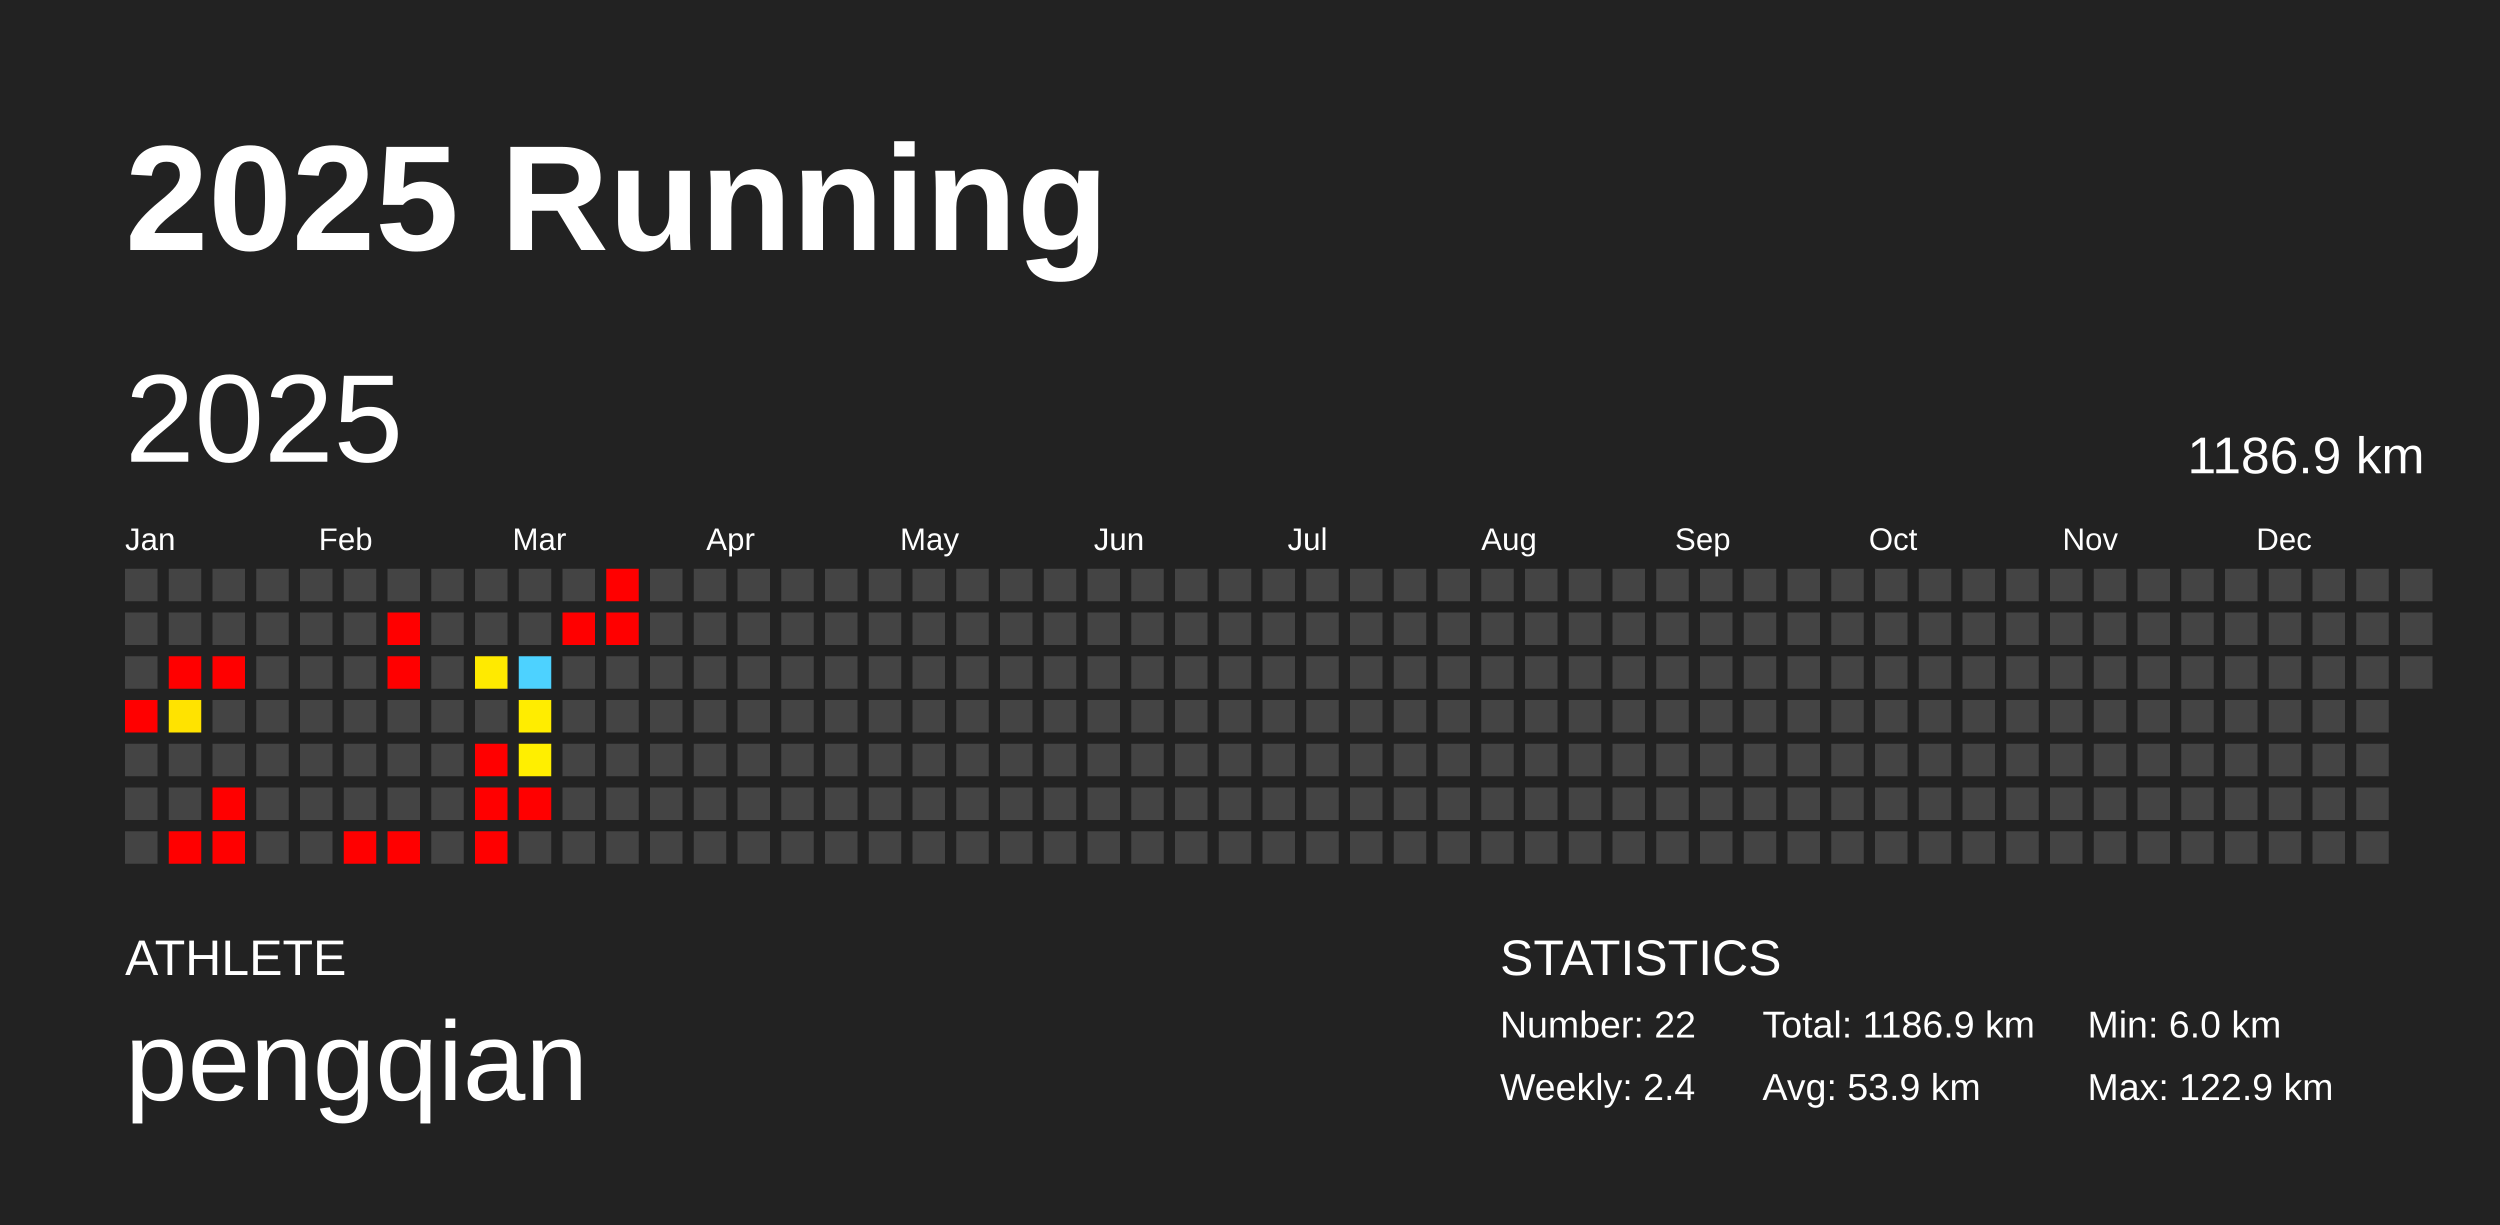
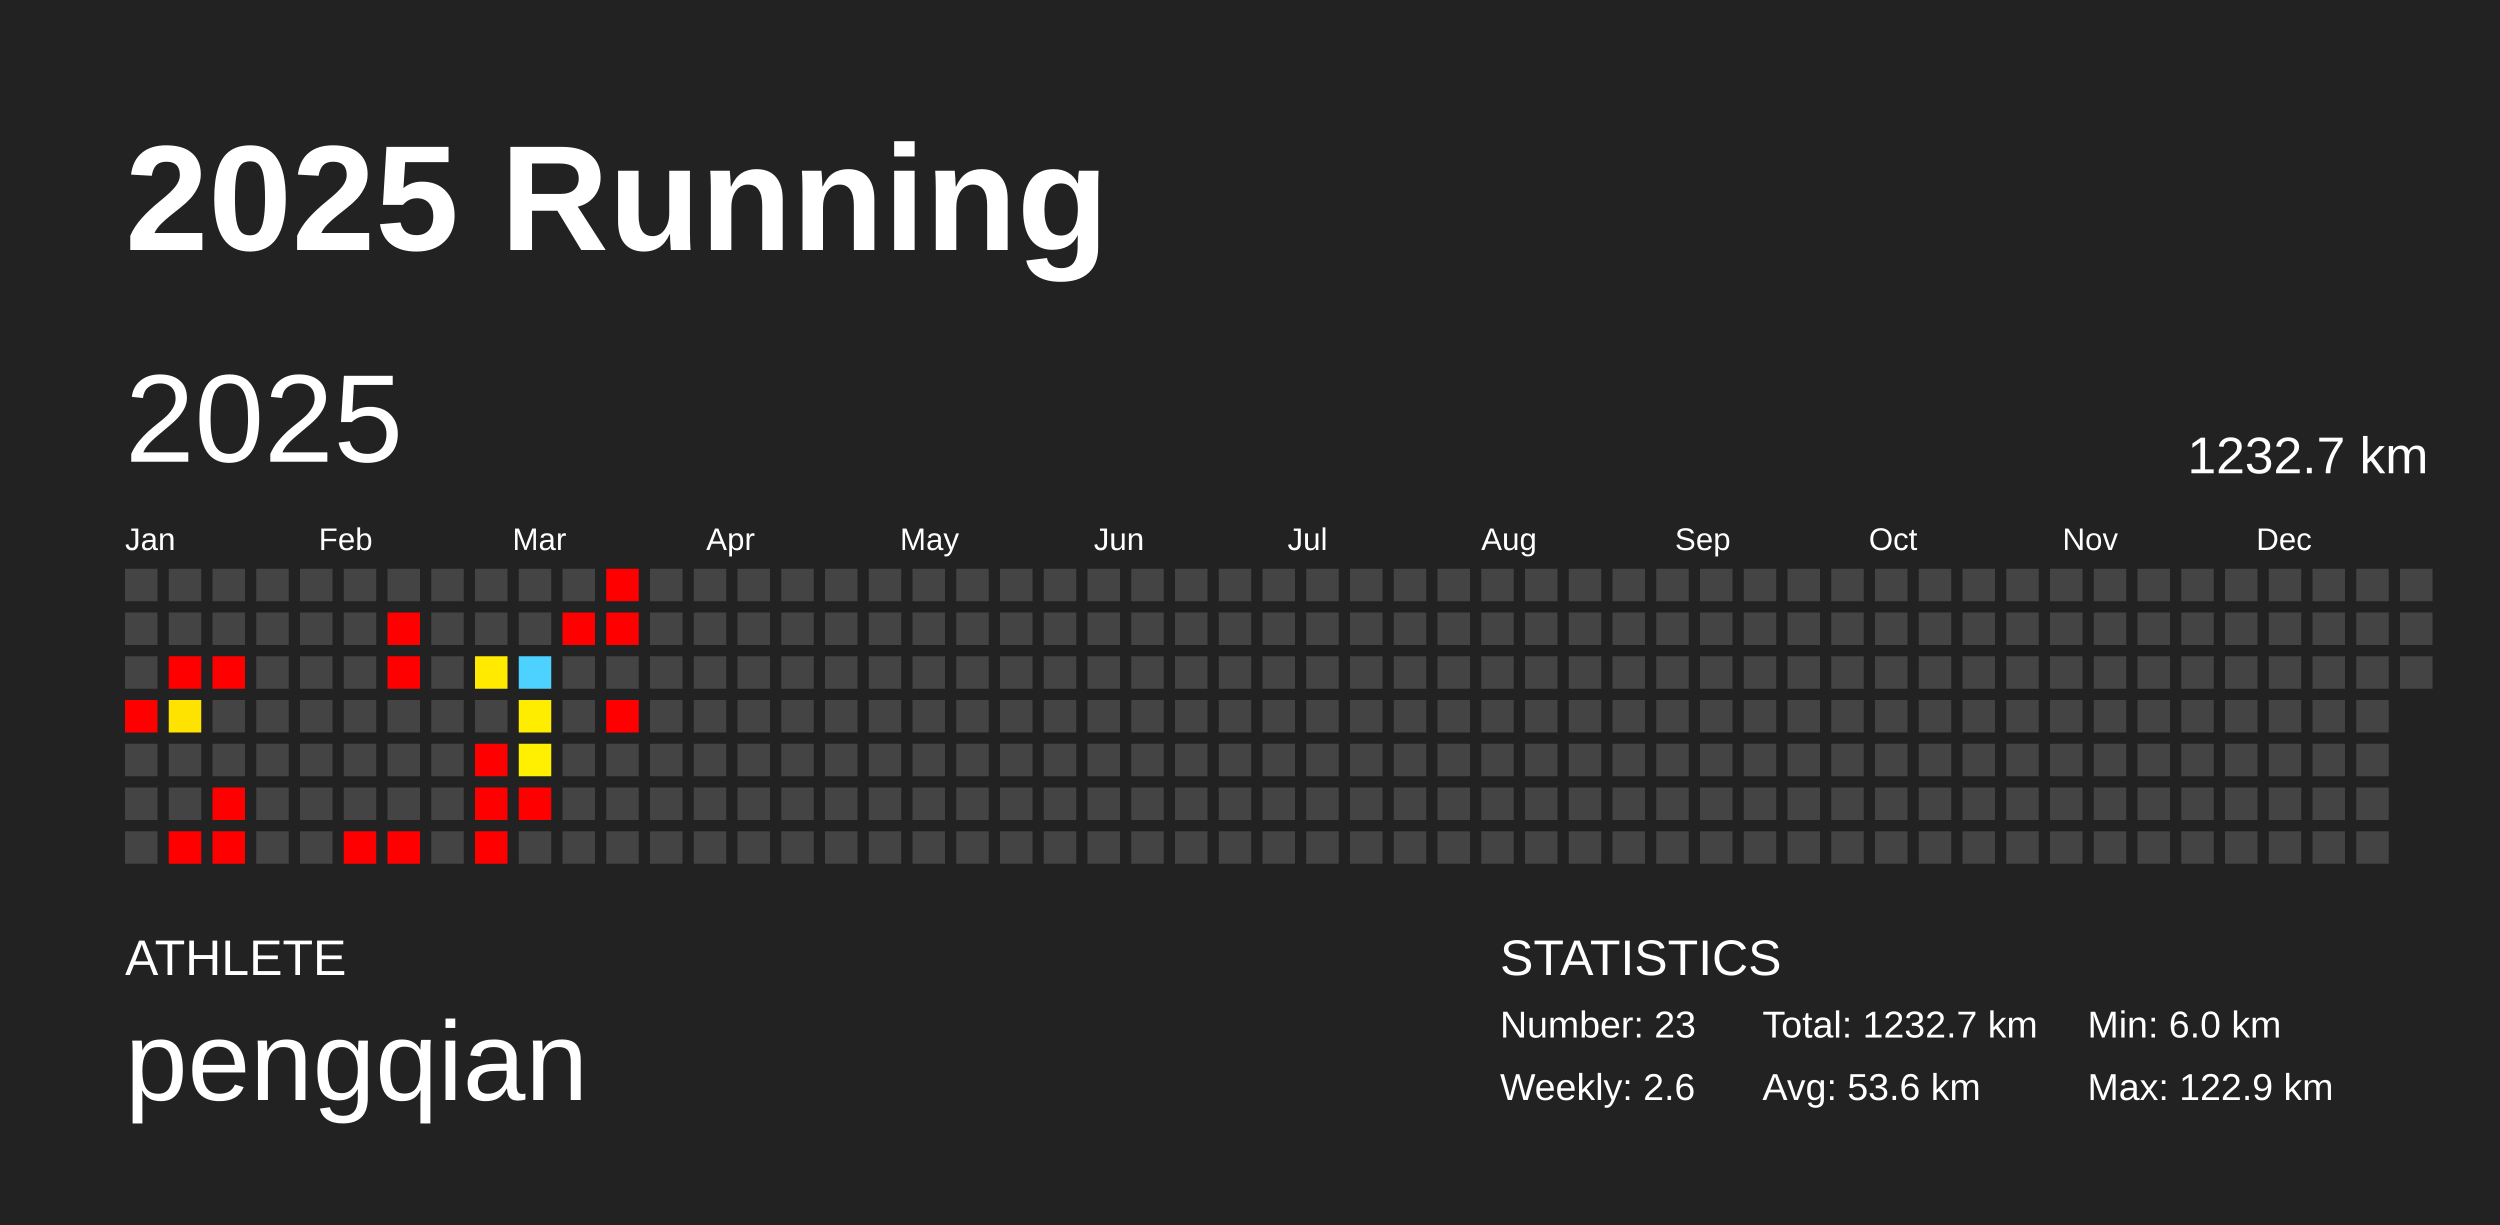
<svg xmlns="http://www.w3.org/2000/svg" baseProfile="full" height="98mm" version="1.1" viewBox="0,0,200,98" width="200mm">
  <defs />
  <rect fill="#222222" height="98" width="200" x="0" y="0" />
  <text fill="#FFFFFF" style="font-size:12px; font-family:Arial; font-weight:bold;" x="10" y="20">2025 Running</text>
  <text fill="#FFFFFF" style="font-size:4px; font-family:Arial" x="10" y="78">ATHLETE</text>
  <text fill="#FFFFFF" style="font-size:9px; font-family:Arial" x="10" y="88">pengqian</text>
  <text fill="#FFFFFF" style="font-size:4px; font-family:Arial" x="120" y="78">STATISTICS</text>
-   <text fill="#FFFFFF" style="font-size:3px; font-family:Arial" x="120" y="83">Number: 22</text>
-   <text fill="#FFFFFF" style="font-size:3px; font-family:Arial" x="120" y="88">Weekly: 2.4</text>
-   <text fill="#FFFFFF" style="font-size:3px; font-family:Arial" x="141" y="83">Total: 1186.9 km</text>
-   <text fill="#FFFFFF" style="font-size:3px; font-family:Arial" x="141" y="88">Avg: 53.9 km</text>
+   <text fill="#FFFFFF" style="font-size:3px; font-family:Arial" x="120" y="83">Number: 23</text>
+   <text fill="#FFFFFF" style="font-size:3px; font-family:Arial" x="120" y="88">Weekly: 2.6</text>
+   <text fill="#FFFFFF" style="font-size:3px; font-family:Arial" x="141" y="83">Total: 1232.7 km</text>
+   <text fill="#FFFFFF" style="font-size:3px; font-family:Arial" x="141" y="88">Avg: 53.6 km</text>
  <text fill="#FFFFFF" style="font-size:3px; font-family:Arial" x="167" y="83">Min: 6.0 km</text>
  <text fill="#FFFFFF" style="font-size:3px; font-family:Arial" x="167" y="88">Max: 122.9 km</text>
  <text dominant-baseline="hanging" fill="#FFFFFF" style="font-size:10.0px; font-family:Arial;" x="10" y="30">2025</text>
-   <text dominant-baseline="hanging" fill="#FFFFFF" style="font-size:4.125px; font-family:Arial;" x="175" y="35">1186.9 km</text>
+   <text dominant-baseline="hanging" fill="#FFFFFF" style="font-size:4.125px; font-family:Arial;" x="175" y="35">1232.7 km</text>
  <text fill="#FFFFFF" style="font-size:2.5px; font-family:Arial" x="10.0" y="44">Jan</text>
  <text fill="#FFFFFF" style="font-size:2.5px; font-family:Arial" x="25.5" y="44">Feb</text>
  <text fill="#FFFFFF" style="font-size:2.5px; font-family:Arial" x="41.0" y="44">Mar</text>
  <text fill="#FFFFFF" style="font-size:2.5px; font-family:Arial" x="56.5" y="44">Apr</text>
  <text fill="#FFFFFF" style="font-size:2.5px; font-family:Arial" x="72.0" y="44">May</text>
  <text fill="#FFFFFF" style="font-size:2.5px; font-family:Arial" x="87.5" y="44">Jun</text>
  <text fill="#FFFFFF" style="font-size:2.5px; font-family:Arial" x="103.0" y="44">Jul</text>
  <text fill="#FFFFFF" style="font-size:2.5px; font-family:Arial" x="118.5" y="44">Aug</text>
  <text fill="#FFFFFF" style="font-size:2.5px; font-family:Arial" x="134.0" y="44">Sep</text>
  <text fill="#FFFFFF" style="font-size:2.5px; font-family:Arial" x="149.5" y="44">Oct</text>
  <text fill="#FFFFFF" style="font-size:2.5px; font-family:Arial" x="165.0" y="44">Nov</text>
  <text fill="#FFFFFF" style="font-size:2.5px; font-family:Arial" x="180.5" y="44">Dec</text>
  <rect fill="#444444" height="2.6" width="2.6" x="10.0" y="45.5" />
  <rect fill="#444444" height="2.6" width="2.6" x="10.0" y="49.0" />
  <rect fill="#444444" height="2.6" width="2.6" x="10.0" y="52.5" />
  <rect fill="red" height="2.6" width="2.6" x="10.0" y="56.0" />
  <rect fill="#444444" height="2.6" width="2.6" x="10.0" y="59.5" />
  <rect fill="#444444" height="2.6" width="2.6" x="10.0" y="63.0" />
  <rect fill="#444444" height="2.6" width="2.6" x="10.0" y="66.5" />
  <rect fill="#444444" height="2.6" width="2.6" x="13.5" y="45.5" />
  <rect fill="#444444" height="2.6" width="2.6" x="13.5" y="49.0" />
  <rect fill="red" height="2.6" width="2.6" x="13.5" y="52.5" />
  <rect fill="#ffe300" height="2.6" width="2.6" x="13.5" y="56.0" />
  <rect fill="#444444" height="2.6" width="2.6" x="13.5" y="59.5" />
  <rect fill="#444444" height="2.6" width="2.6" x="13.5" y="63.0" />
  <rect fill="red" height="2.6" width="2.6" x="13.5" y="66.5" />
  <rect fill="#444444" height="2.6" width="2.6" x="17.0" y="45.5" />
  <rect fill="#444444" height="2.6" width="2.6" x="17.0" y="49.0" />
  <rect fill="red" height="2.6" width="2.6" x="17.0" y="52.5" />
  <rect fill="#444444" height="2.6" width="2.6" x="17.0" y="56.0" />
  <rect fill="#444444" height="2.6" width="2.6" x="17.0" y="59.5" />
  <rect fill="red" height="2.6" width="2.6" x="17.0" y="63.0" />
  <rect fill="red" height="2.6" width="2.6" x="17.0" y="66.5" />
  <rect fill="#444444" height="2.6" width="2.6" x="20.5" y="45.5" />
  <rect fill="#444444" height="2.6" width="2.6" x="20.5" y="49.0" />
  <rect fill="#444444" height="2.6" width="2.6" x="20.5" y="52.5" />
  <rect fill="#444444" height="2.6" width="2.6" x="20.5" y="56.0" />
  <rect fill="#444444" height="2.6" width="2.6" x="20.5" y="59.5" />
  <rect fill="#444444" height="2.6" width="2.6" x="20.5" y="63.0" />
  <rect fill="#444444" height="2.6" width="2.6" x="20.5" y="66.5" />
  <rect fill="#444444" height="2.6" width="2.6" x="24.0" y="45.5" />
  <rect fill="#444444" height="2.6" width="2.6" x="24.0" y="49.0" />
  <rect fill="#444444" height="2.6" width="2.6" x="24.0" y="52.5" />
  <rect fill="#444444" height="2.6" width="2.6" x="24.0" y="56.0" />
  <rect fill="#444444" height="2.6" width="2.6" x="24.0" y="59.5" />
  <rect fill="#444444" height="2.6" width="2.6" x="24.0" y="63.0" />
  <rect fill="#444444" height="2.6" width="2.6" x="24.0" y="66.5" />
  <rect fill="#444444" height="2.6" width="2.6" x="27.5" y="45.5" />
  <rect fill="#444444" height="2.6" width="2.6" x="27.5" y="49.0" />
  <rect fill="#444444" height="2.6" width="2.6" x="27.5" y="52.5" />
  <rect fill="#444444" height="2.6" width="2.6" x="27.5" y="56.0" />
  <rect fill="#444444" height="2.6" width="2.6" x="27.5" y="59.5" />
  <rect fill="#444444" height="2.6" width="2.6" x="27.5" y="63.0" />
  <rect fill="red" height="2.6" width="2.6" x="27.5" y="66.5" />
  <rect fill="#444444" height="2.6" width="2.6" x="31.0" y="45.5" />
  <rect fill="red" height="2.6" width="2.6" x="31.0" y="49.0" />
  <rect fill="red" height="2.6" width="2.6" x="31.0" y="52.5" />
  <rect fill="#444444" height="2.6" width="2.6" x="31.0" y="56.0" />
  <rect fill="#444444" height="2.6" width="2.6" x="31.0" y="59.5" />
  <rect fill="#444444" height="2.6" width="2.6" x="31.0" y="63.0" />
  <rect fill="red" height="2.6" width="2.6" x="31.0" y="66.5" />
  <rect fill="#444444" height="2.6" width="2.6" x="34.5" y="45.5" />
  <rect fill="#444444" height="2.6" width="2.6" x="34.5" y="49.0" />
  <rect fill="#444444" height="2.6" width="2.6" x="34.5" y="52.5" />
  <rect fill="#444444" height="2.6" width="2.6" x="34.5" y="56.0" />
  <rect fill="#444444" height="2.6" width="2.6" x="34.5" y="59.5" />
  <rect fill="#444444" height="2.6" width="2.6" x="34.5" y="63.0" />
  <rect fill="#444444" height="2.6" width="2.6" x="34.5" y="66.5" />
  <rect fill="#444444" height="2.6" width="2.6" x="38.0" y="45.5" />
  <rect fill="#444444" height="2.6" width="2.6" x="38.0" y="49.0" />
  <rect fill="#ffea00" height="2.6" width="2.6" x="38.0" y="52.5" />
  <rect fill="#444444" height="2.6" width="2.6" x="38.0" y="56.0" />
  <rect fill="red" height="2.6" width="2.6" x="38.0" y="59.5" />
  <rect fill="red" height="2.6" width="2.6" x="38.0" y="63.0" />
  <rect fill="red" height="2.6" width="2.6" x="38.0" y="66.5" />
  <rect fill="#444444" height="2.6" width="2.6" x="41.5" y="45.5" />
  <rect fill="#444444" height="2.6" width="2.6" x="41.5" y="49.0" />
  <rect fill="#4dd2ff" height="2.6" width="2.6" x="41.5" y="52.5" />
  <rect fill="#ffed00" height="2.6" width="2.6" x="41.5" y="56.0" />
  <rect fill="#ffef00" height="2.6" width="2.6" x="41.5" y="59.5" />
  <rect fill="red" height="2.6" width="2.6" x="41.5" y="63.0" />
  <rect fill="#444444" height="2.6" width="2.6" x="41.5" y="66.5" />
  <rect fill="#444444" height="2.6" width="2.6" x="45.0" y="45.5" />
  <rect fill="red" height="2.6" width="2.6" x="45.0" y="49.0" />
  <rect fill="#444444" height="2.6" width="2.6" x="45.0" y="52.5" />
  <rect fill="#444444" height="2.6" width="2.6" x="45.0" y="56.0" />
  <rect fill="#444444" height="2.6" width="2.6" x="45.0" y="59.5" />
  <rect fill="#444444" height="2.6" width="2.6" x="45.0" y="63.0" />
  <rect fill="#444444" height="2.6" width="2.6" x="45.0" y="66.5" />
  <rect fill="red" height="2.6" width="2.6" x="48.5" y="45.5" />
  <rect fill="red" height="2.6" width="2.6" x="48.5" y="49.0" />
  <rect fill="#444444" height="2.6" width="2.6" x="48.5" y="52.5" />
-   <rect fill="#444444" height="2.6" width="2.6" x="48.5" y="56.0" />
+   <rect fill="red" height="2.6" width="2.6" x="48.5" y="56.0" />
  <rect fill="#444444" height="2.6" width="2.6" x="48.5" y="59.5" />
  <rect fill="#444444" height="2.6" width="2.6" x="48.5" y="63.0" />
  <rect fill="#444444" height="2.6" width="2.6" x="48.5" y="66.5" />
  <rect fill="#444444" height="2.6" width="2.6" x="52.0" y="45.5" />
  <rect fill="#444444" height="2.6" width="2.6" x="52.0" y="49.0" />
  <rect fill="#444444" height="2.6" width="2.6" x="52.0" y="52.5" />
  <rect fill="#444444" height="2.6" width="2.6" x="52.0" y="56.0" />
  <rect fill="#444444" height="2.6" width="2.6" x="52.0" y="59.5" />
  <rect fill="#444444" height="2.6" width="2.6" x="52.0" y="63.0" />
  <rect fill="#444444" height="2.6" width="2.6" x="52.0" y="66.5" />
  <rect fill="#444444" height="2.6" width="2.6" x="55.5" y="45.5" />
  <rect fill="#444444" height="2.6" width="2.6" x="55.5" y="49.0" />
  <rect fill="#444444" height="2.6" width="2.6" x="55.5" y="52.5" />
  <rect fill="#444444" height="2.6" width="2.6" x="55.5" y="56.0" />
  <rect fill="#444444" height="2.6" width="2.6" x="55.5" y="59.5" />
  <rect fill="#444444" height="2.6" width="2.6" x="55.5" y="63.0" />
  <rect fill="#444444" height="2.6" width="2.6" x="55.5" y="66.5" />
  <rect fill="#444444" height="2.6" width="2.6" x="59.0" y="45.5" />
  <rect fill="#444444" height="2.6" width="2.6" x="59.0" y="49.0" />
  <rect fill="#444444" height="2.6" width="2.6" x="59.0" y="52.5" />
  <rect fill="#444444" height="2.6" width="2.6" x="59.0" y="56.0" />
  <rect fill="#444444" height="2.6" width="2.6" x="59.0" y="59.5" />
  <rect fill="#444444" height="2.6" width="2.6" x="59.0" y="63.0" />
  <rect fill="#444444" height="2.6" width="2.6" x="59.0" y="66.5" />
  <rect fill="#444444" height="2.6" width="2.6" x="62.5" y="45.5" />
  <rect fill="#444444" height="2.6" width="2.6" x="62.5" y="49.0" />
  <rect fill="#444444" height="2.6" width="2.6" x="62.5" y="52.5" />
  <rect fill="#444444" height="2.6" width="2.6" x="62.5" y="56.0" />
  <rect fill="#444444" height="2.6" width="2.6" x="62.5" y="59.5" />
  <rect fill="#444444" height="2.6" width="2.6" x="62.5" y="63.0" />
  <rect fill="#444444" height="2.6" width="2.6" x="62.5" y="66.5" />
  <rect fill="#444444" height="2.6" width="2.6" x="66.0" y="45.5" />
  <rect fill="#444444" height="2.6" width="2.6" x="66.0" y="49.0" />
  <rect fill="#444444" height="2.6" width="2.6" x="66.0" y="52.5" />
  <rect fill="#444444" height="2.6" width="2.6" x="66.0" y="56.0" />
  <rect fill="#444444" height="2.6" width="2.6" x="66.0" y="59.5" />
  <rect fill="#444444" height="2.6" width="2.6" x="66.0" y="63.0" />
  <rect fill="#444444" height="2.6" width="2.6" x="66.0" y="66.5" />
  <rect fill="#444444" height="2.6" width="2.6" x="69.5" y="45.5" />
  <rect fill="#444444" height="2.6" width="2.6" x="69.5" y="49.0" />
  <rect fill="#444444" height="2.6" width="2.6" x="69.5" y="52.5" />
  <rect fill="#444444" height="2.6" width="2.6" x="69.5" y="56.0" />
  <rect fill="#444444" height="2.6" width="2.6" x="69.5" y="59.5" />
  <rect fill="#444444" height="2.6" width="2.6" x="69.5" y="63.0" />
  <rect fill="#444444" height="2.6" width="2.6" x="69.5" y="66.5" />
  <rect fill="#444444" height="2.6" width="2.6" x="73.0" y="45.5" />
  <rect fill="#444444" height="2.6" width="2.6" x="73.0" y="49.0" />
  <rect fill="#444444" height="2.6" width="2.6" x="73.0" y="52.5" />
  <rect fill="#444444" height="2.6" width="2.6" x="73.0" y="56.0" />
  <rect fill="#444444" height="2.6" width="2.6" x="73.0" y="59.5" />
  <rect fill="#444444" height="2.6" width="2.6" x="73.0" y="63.0" />
  <rect fill="#444444" height="2.6" width="2.6" x="73.0" y="66.5" />
  <rect fill="#444444" height="2.6" width="2.6" x="76.5" y="45.5" />
  <rect fill="#444444" height="2.6" width="2.6" x="76.5" y="49.0" />
  <rect fill="#444444" height="2.6" width="2.6" x="76.5" y="52.5" />
  <rect fill="#444444" height="2.6" width="2.6" x="76.5" y="56.0" />
  <rect fill="#444444" height="2.6" width="2.6" x="76.5" y="59.5" />
  <rect fill="#444444" height="2.6" width="2.6" x="76.5" y="63.0" />
  <rect fill="#444444" height="2.6" width="2.6" x="76.5" y="66.5" />
  <rect fill="#444444" height="2.6" width="2.6" x="80.0" y="45.5" />
  <rect fill="#444444" height="2.6" width="2.6" x="80.0" y="49.0" />
  <rect fill="#444444" height="2.6" width="2.6" x="80.0" y="52.5" />
  <rect fill="#444444" height="2.6" width="2.6" x="80.0" y="56.0" />
  <rect fill="#444444" height="2.6" width="2.6" x="80.0" y="59.5" />
  <rect fill="#444444" height="2.6" width="2.6" x="80.0" y="63.0" />
  <rect fill="#444444" height="2.6" width="2.6" x="80.0" y="66.5" />
  <rect fill="#444444" height="2.6" width="2.6" x="83.5" y="45.5" />
  <rect fill="#444444" height="2.6" width="2.6" x="83.5" y="49.0" />
  <rect fill="#444444" height="2.6" width="2.6" x="83.5" y="52.5" />
  <rect fill="#444444" height="2.6" width="2.6" x="83.5" y="56.0" />
  <rect fill="#444444" height="2.6" width="2.6" x="83.5" y="59.5" />
  <rect fill="#444444" height="2.6" width="2.6" x="83.5" y="63.0" />
  <rect fill="#444444" height="2.6" width="2.6" x="83.5" y="66.5" />
  <rect fill="#444444" height="2.6" width="2.6" x="87.0" y="45.5" />
  <rect fill="#444444" height="2.6" width="2.6" x="87.0" y="49.0" />
  <rect fill="#444444" height="2.6" width="2.6" x="87.0" y="52.5" />
  <rect fill="#444444" height="2.6" width="2.6" x="87.0" y="56.0" />
  <rect fill="#444444" height="2.6" width="2.6" x="87.0" y="59.5" />
  <rect fill="#444444" height="2.6" width="2.6" x="87.0" y="63.0" />
  <rect fill="#444444" height="2.6" width="2.6" x="87.0" y="66.5" />
  <rect fill="#444444" height="2.6" width="2.6" x="90.5" y="45.5" />
  <rect fill="#444444" height="2.6" width="2.6" x="90.5" y="49.0" />
  <rect fill="#444444" height="2.6" width="2.6" x="90.5" y="52.5" />
  <rect fill="#444444" height="2.6" width="2.6" x="90.5" y="56.0" />
  <rect fill="#444444" height="2.6" width="2.6" x="90.5" y="59.5" />
  <rect fill="#444444" height="2.6" width="2.6" x="90.5" y="63.0" />
  <rect fill="#444444" height="2.6" width="2.6" x="90.5" y="66.5" />
  <rect fill="#444444" height="2.6" width="2.6" x="94.0" y="45.5" />
  <rect fill="#444444" height="2.6" width="2.6" x="94.0" y="49.0" />
  <rect fill="#444444" height="2.6" width="2.6" x="94.0" y="52.5" />
  <rect fill="#444444" height="2.6" width="2.6" x="94.0" y="56.0" />
  <rect fill="#444444" height="2.6" width="2.6" x="94.0" y="59.5" />
  <rect fill="#444444" height="2.6" width="2.6" x="94.0" y="63.0" />
  <rect fill="#444444" height="2.6" width="2.6" x="94.0" y="66.5" />
  <rect fill="#444444" height="2.6" width="2.6" x="97.5" y="45.5" />
  <rect fill="#444444" height="2.6" width="2.6" x="97.5" y="49.0" />
  <rect fill="#444444" height="2.6" width="2.6" x="97.5" y="52.5" />
  <rect fill="#444444" height="2.6" width="2.6" x="97.5" y="56.0" />
  <rect fill="#444444" height="2.6" width="2.6" x="97.5" y="59.5" />
  <rect fill="#444444" height="2.6" width="2.6" x="97.5" y="63.0" />
  <rect fill="#444444" height="2.6" width="2.6" x="97.5" y="66.5" />
  <rect fill="#444444" height="2.6" width="2.6" x="101.0" y="45.5" />
  <rect fill="#444444" height="2.6" width="2.6" x="101.0" y="49.0" />
  <rect fill="#444444" height="2.6" width="2.6" x="101.0" y="52.5" />
  <rect fill="#444444" height="2.6" width="2.6" x="101.0" y="56.0" />
  <rect fill="#444444" height="2.6" width="2.6" x="101.0" y="59.5" />
  <rect fill="#444444" height="2.6" width="2.6" x="101.0" y="63.0" />
  <rect fill="#444444" height="2.6" width="2.6" x="101.0" y="66.5" />
  <rect fill="#444444" height="2.6" width="2.6" x="104.5" y="45.5" />
  <rect fill="#444444" height="2.6" width="2.6" x="104.5" y="49.0" />
  <rect fill="#444444" height="2.6" width="2.6" x="104.5" y="52.5" />
  <rect fill="#444444" height="2.6" width="2.6" x="104.5" y="56.0" />
  <rect fill="#444444" height="2.6" width="2.6" x="104.5" y="59.5" />
  <rect fill="#444444" height="2.6" width="2.6" x="104.5" y="63.0" />
  <rect fill="#444444" height="2.6" width="2.6" x="104.5" y="66.5" />
  <rect fill="#444444" height="2.6" width="2.6" x="108.0" y="45.5" />
  <rect fill="#444444" height="2.6" width="2.6" x="108.0" y="49.0" />
  <rect fill="#444444" height="2.6" width="2.6" x="108.0" y="52.5" />
  <rect fill="#444444" height="2.6" width="2.6" x="108.0" y="56.0" />
  <rect fill="#444444" height="2.6" width="2.6" x="108.0" y="59.5" />
  <rect fill="#444444" height="2.6" width="2.6" x="108.0" y="63.0" />
  <rect fill="#444444" height="2.6" width="2.6" x="108.0" y="66.5" />
  <rect fill="#444444" height="2.6" width="2.6" x="111.5" y="45.5" />
  <rect fill="#444444" height="2.6" width="2.6" x="111.5" y="49.0" />
  <rect fill="#444444" height="2.6" width="2.6" x="111.5" y="52.5" />
  <rect fill="#444444" height="2.6" width="2.6" x="111.5" y="56.0" />
  <rect fill="#444444" height="2.6" width="2.6" x="111.5" y="59.5" />
  <rect fill="#444444" height="2.6" width="2.6" x="111.5" y="63.0" />
  <rect fill="#444444" height="2.6" width="2.6" x="111.5" y="66.5" />
  <rect fill="#444444" height="2.6" width="2.6" x="115.0" y="45.5" />
  <rect fill="#444444" height="2.6" width="2.6" x="115.0" y="49.0" />
  <rect fill="#444444" height="2.6" width="2.6" x="115.0" y="52.5" />
  <rect fill="#444444" height="2.6" width="2.6" x="115.0" y="56.0" />
  <rect fill="#444444" height="2.6" width="2.6" x="115.0" y="59.5" />
  <rect fill="#444444" height="2.6" width="2.6" x="115.0" y="63.0" />
  <rect fill="#444444" height="2.6" width="2.6" x="115.0" y="66.5" />
  <rect fill="#444444" height="2.6" width="2.6" x="118.5" y="45.5" />
  <rect fill="#444444" height="2.6" width="2.6" x="118.5" y="49.0" />
  <rect fill="#444444" height="2.6" width="2.6" x="118.5" y="52.5" />
  <rect fill="#444444" height="2.6" width="2.6" x="118.5" y="56.0" />
  <rect fill="#444444" height="2.6" width="2.6" x="118.5" y="59.5" />
  <rect fill="#444444" height="2.6" width="2.6" x="118.5" y="63.0" />
  <rect fill="#444444" height="2.6" width="2.6" x="118.5" y="66.5" />
  <rect fill="#444444" height="2.6" width="2.6" x="122.0" y="45.5" />
  <rect fill="#444444" height="2.6" width="2.6" x="122.0" y="49.0" />
  <rect fill="#444444" height="2.6" width="2.6" x="122.0" y="52.5" />
  <rect fill="#444444" height="2.6" width="2.6" x="122.0" y="56.0" />
  <rect fill="#444444" height="2.6" width="2.6" x="122.0" y="59.5" />
  <rect fill="#444444" height="2.6" width="2.6" x="122.0" y="63.0" />
  <rect fill="#444444" height="2.6" width="2.6" x="122.0" y="66.5" />
  <rect fill="#444444" height="2.6" width="2.6" x="125.5" y="45.5" />
  <rect fill="#444444" height="2.6" width="2.6" x="125.5" y="49.0" />
  <rect fill="#444444" height="2.6" width="2.6" x="125.5" y="52.5" />
  <rect fill="#444444" height="2.6" width="2.6" x="125.5" y="56.0" />
  <rect fill="#444444" height="2.6" width="2.6" x="125.5" y="59.5" />
  <rect fill="#444444" height="2.6" width="2.6" x="125.5" y="63.0" />
  <rect fill="#444444" height="2.6" width="2.6" x="125.5" y="66.5" />
  <rect fill="#444444" height="2.6" width="2.6" x="129.0" y="45.5" />
  <rect fill="#444444" height="2.6" width="2.6" x="129.0" y="49.0" />
  <rect fill="#444444" height="2.6" width="2.6" x="129.0" y="52.5" />
  <rect fill="#444444" height="2.6" width="2.6" x="129.0" y="56.0" />
  <rect fill="#444444" height="2.6" width="2.6" x="129.0" y="59.5" />
  <rect fill="#444444" height="2.6" width="2.6" x="129.0" y="63.0" />
  <rect fill="#444444" height="2.6" width="2.6" x="129.0" y="66.5" />
  <rect fill="#444444" height="2.6" width="2.6" x="132.5" y="45.5" />
  <rect fill="#444444" height="2.6" width="2.6" x="132.5" y="49.0" />
  <rect fill="#444444" height="2.6" width="2.6" x="132.5" y="52.5" />
  <rect fill="#444444" height="2.6" width="2.6" x="132.5" y="56.0" />
  <rect fill="#444444" height="2.6" width="2.6" x="132.5" y="59.5" />
  <rect fill="#444444" height="2.6" width="2.6" x="132.5" y="63.0" />
  <rect fill="#444444" height="2.6" width="2.6" x="132.5" y="66.5" />
  <rect fill="#444444" height="2.6" width="2.6" x="136.0" y="45.5" />
  <rect fill="#444444" height="2.6" width="2.6" x="136.0" y="49.0" />
  <rect fill="#444444" height="2.6" width="2.6" x="136.0" y="52.5" />
  <rect fill="#444444" height="2.6" width="2.6" x="136.0" y="56.0" />
  <rect fill="#444444" height="2.6" width="2.6" x="136.0" y="59.5" />
  <rect fill="#444444" height="2.6" width="2.6" x="136.0" y="63.0" />
  <rect fill="#444444" height="2.6" width="2.6" x="136.0" y="66.5" />
  <rect fill="#444444" height="2.6" width="2.6" x="139.5" y="45.5" />
  <rect fill="#444444" height="2.6" width="2.6" x="139.5" y="49.0" />
  <rect fill="#444444" height="2.6" width="2.6" x="139.5" y="52.5" />
  <rect fill="#444444" height="2.6" width="2.6" x="139.5" y="56.0" />
  <rect fill="#444444" height="2.6" width="2.6" x="139.5" y="59.5" />
  <rect fill="#444444" height="2.6" width="2.6" x="139.5" y="63.0" />
  <rect fill="#444444" height="2.6" width="2.6" x="139.5" y="66.5" />
  <rect fill="#444444" height="2.6" width="2.6" x="143.0" y="45.5" />
  <rect fill="#444444" height="2.6" width="2.6" x="143.0" y="49.0" />
  <rect fill="#444444" height="2.6" width="2.6" x="143.0" y="52.5" />
  <rect fill="#444444" height="2.6" width="2.6" x="143.0" y="56.0" />
  <rect fill="#444444" height="2.6" width="2.6" x="143.0" y="59.5" />
  <rect fill="#444444" height="2.6" width="2.6" x="143.0" y="63.0" />
  <rect fill="#444444" height="2.6" width="2.6" x="143.0" y="66.5" />
  <rect fill="#444444" height="2.6" width="2.6" x="146.5" y="45.5" />
  <rect fill="#444444" height="2.6" width="2.6" x="146.5" y="49.0" />
  <rect fill="#444444" height="2.6" width="2.6" x="146.5" y="52.5" />
  <rect fill="#444444" height="2.6" width="2.6" x="146.5" y="56.0" />
  <rect fill="#444444" height="2.6" width="2.6" x="146.5" y="59.5" />
  <rect fill="#444444" height="2.6" width="2.6" x="146.5" y="63.0" />
  <rect fill="#444444" height="2.6" width="2.6" x="146.5" y="66.5" />
  <rect fill="#444444" height="2.6" width="2.6" x="150.0" y="45.5" />
  <rect fill="#444444" height="2.6" width="2.6" x="150.0" y="49.0" />
  <rect fill="#444444" height="2.6" width="2.6" x="150.0" y="52.5" />
  <rect fill="#444444" height="2.6" width="2.6" x="150.0" y="56.0" />
  <rect fill="#444444" height="2.6" width="2.6" x="150.0" y="59.5" />
  <rect fill="#444444" height="2.6" width="2.6" x="150.0" y="63.0" />
  <rect fill="#444444" height="2.6" width="2.6" x="150.0" y="66.5" />
  <rect fill="#444444" height="2.6" width="2.6" x="153.5" y="45.5" />
  <rect fill="#444444" height="2.6" width="2.6" x="153.5" y="49.0" />
  <rect fill="#444444" height="2.6" width="2.6" x="153.5" y="52.5" />
  <rect fill="#444444" height="2.6" width="2.6" x="153.5" y="56.0" />
  <rect fill="#444444" height="2.6" width="2.6" x="153.5" y="59.5" />
  <rect fill="#444444" height="2.6" width="2.6" x="153.5" y="63.0" />
  <rect fill="#444444" height="2.6" width="2.6" x="153.5" y="66.5" />
  <rect fill="#444444" height="2.6" width="2.6" x="157.0" y="45.5" />
  <rect fill="#444444" height="2.6" width="2.6" x="157.0" y="49.0" />
  <rect fill="#444444" height="2.6" width="2.6" x="157.0" y="52.5" />
  <rect fill="#444444" height="2.6" width="2.6" x="157.0" y="56.0" />
  <rect fill="#444444" height="2.6" width="2.6" x="157.0" y="59.5" />
  <rect fill="#444444" height="2.6" width="2.6" x="157.0" y="63.0" />
  <rect fill="#444444" height="2.6" width="2.6" x="157.0" y="66.5" />
  <rect fill="#444444" height="2.6" width="2.6" x="160.5" y="45.5" />
  <rect fill="#444444" height="2.6" width="2.6" x="160.5" y="49.0" />
  <rect fill="#444444" height="2.6" width="2.6" x="160.5" y="52.5" />
  <rect fill="#444444" height="2.6" width="2.6" x="160.5" y="56.0" />
  <rect fill="#444444" height="2.6" width="2.6" x="160.5" y="59.5" />
  <rect fill="#444444" height="2.6" width="2.6" x="160.5" y="63.0" />
  <rect fill="#444444" height="2.6" width="2.6" x="160.5" y="66.5" />
  <rect fill="#444444" height="2.6" width="2.6" x="164.0" y="45.5" />
  <rect fill="#444444" height="2.6" width="2.6" x="164.0" y="49.0" />
  <rect fill="#444444" height="2.6" width="2.6" x="164.0" y="52.5" />
  <rect fill="#444444" height="2.6" width="2.6" x="164.0" y="56.0" />
  <rect fill="#444444" height="2.6" width="2.6" x="164.0" y="59.5" />
  <rect fill="#444444" height="2.6" width="2.6" x="164.0" y="63.0" />
  <rect fill="#444444" height="2.6" width="2.6" x="164.0" y="66.5" />
  <rect fill="#444444" height="2.6" width="2.6" x="167.5" y="45.5" />
  <rect fill="#444444" height="2.6" width="2.6" x="167.5" y="49.0" />
  <rect fill="#444444" height="2.6" width="2.6" x="167.5" y="52.5" />
  <rect fill="#444444" height="2.6" width="2.6" x="167.5" y="56.0" />
  <rect fill="#444444" height="2.6" width="2.6" x="167.5" y="59.5" />
  <rect fill="#444444" height="2.6" width="2.6" x="167.5" y="63.0" />
  <rect fill="#444444" height="2.6" width="2.6" x="167.5" y="66.5" />
  <rect fill="#444444" height="2.6" width="2.6" x="171.0" y="45.5" />
  <rect fill="#444444" height="2.6" width="2.6" x="171.0" y="49.0" />
  <rect fill="#444444" height="2.6" width="2.6" x="171.0" y="52.5" />
  <rect fill="#444444" height="2.6" width="2.6" x="171.0" y="56.0" />
  <rect fill="#444444" height="2.6" width="2.6" x="171.0" y="59.5" />
  <rect fill="#444444" height="2.6" width="2.6" x="171.0" y="63.0" />
  <rect fill="#444444" height="2.6" width="2.6" x="171.0" y="66.5" />
  <rect fill="#444444" height="2.6" width="2.6" x="174.5" y="45.5" />
  <rect fill="#444444" height="2.6" width="2.6" x="174.5" y="49.0" />
  <rect fill="#444444" height="2.6" width="2.6" x="174.5" y="52.5" />
  <rect fill="#444444" height="2.6" width="2.6" x="174.5" y="56.0" />
  <rect fill="#444444" height="2.6" width="2.6" x="174.5" y="59.5" />
  <rect fill="#444444" height="2.6" width="2.6" x="174.5" y="63.0" />
  <rect fill="#444444" height="2.6" width="2.6" x="174.5" y="66.5" />
  <rect fill="#444444" height="2.6" width="2.6" x="178.0" y="45.5" />
  <rect fill="#444444" height="2.6" width="2.6" x="178.0" y="49.0" />
  <rect fill="#444444" height="2.6" width="2.6" x="178.0" y="52.5" />
  <rect fill="#444444" height="2.6" width="2.6" x="178.0" y="56.0" />
  <rect fill="#444444" height="2.6" width="2.6" x="178.0" y="59.5" />
  <rect fill="#444444" height="2.6" width="2.6" x="178.0" y="63.0" />
  <rect fill="#444444" height="2.6" width="2.6" x="178.0" y="66.5" />
  <rect fill="#444444" height="2.6" width="2.6" x="181.5" y="45.5" />
  <rect fill="#444444" height="2.6" width="2.6" x="181.5" y="49.0" />
  <rect fill="#444444" height="2.6" width="2.6" x="181.5" y="52.5" />
  <rect fill="#444444" height="2.6" width="2.6" x="181.5" y="56.0" />
  <rect fill="#444444" height="2.6" width="2.6" x="181.5" y="59.5" />
  <rect fill="#444444" height="2.6" width="2.6" x="181.5" y="63.0" />
  <rect fill="#444444" height="2.6" width="2.6" x="181.5" y="66.5" />
  <rect fill="#444444" height="2.6" width="2.6" x="185.0" y="45.5" />
  <rect fill="#444444" height="2.6" width="2.6" x="185.0" y="49.0" />
  <rect fill="#444444" height="2.6" width="2.6" x="185.0" y="52.5" />
  <rect fill="#444444" height="2.6" width="2.6" x="185.0" y="56.0" />
  <rect fill="#444444" height="2.6" width="2.6" x="185.0" y="59.5" />
  <rect fill="#444444" height="2.6" width="2.6" x="185.0" y="63.0" />
  <rect fill="#444444" height="2.6" width="2.6" x="185.0" y="66.5" />
  <rect fill="#444444" height="2.6" width="2.6" x="188.5" y="45.5" />
  <rect fill="#444444" height="2.6" width="2.6" x="188.5" y="49.0" />
  <rect fill="#444444" height="2.6" width="2.6" x="188.5" y="52.5" />
  <rect fill="#444444" height="2.6" width="2.6" x="188.5" y="56.0" />
  <rect fill="#444444" height="2.6" width="2.6" x="188.5" y="59.5" />
  <rect fill="#444444" height="2.6" width="2.6" x="188.5" y="63.0" />
  <rect fill="#444444" height="2.6" width="2.6" x="188.5" y="66.5" />
  <rect fill="#444444" height="2.6" width="2.6" x="192.0" y="45.5" />
  <rect fill="#444444" height="2.6" width="2.6" x="192.0" y="49.0" />
  <rect fill="#444444" height="2.6" width="2.6" x="192.0" y="52.5" />
</svg>
